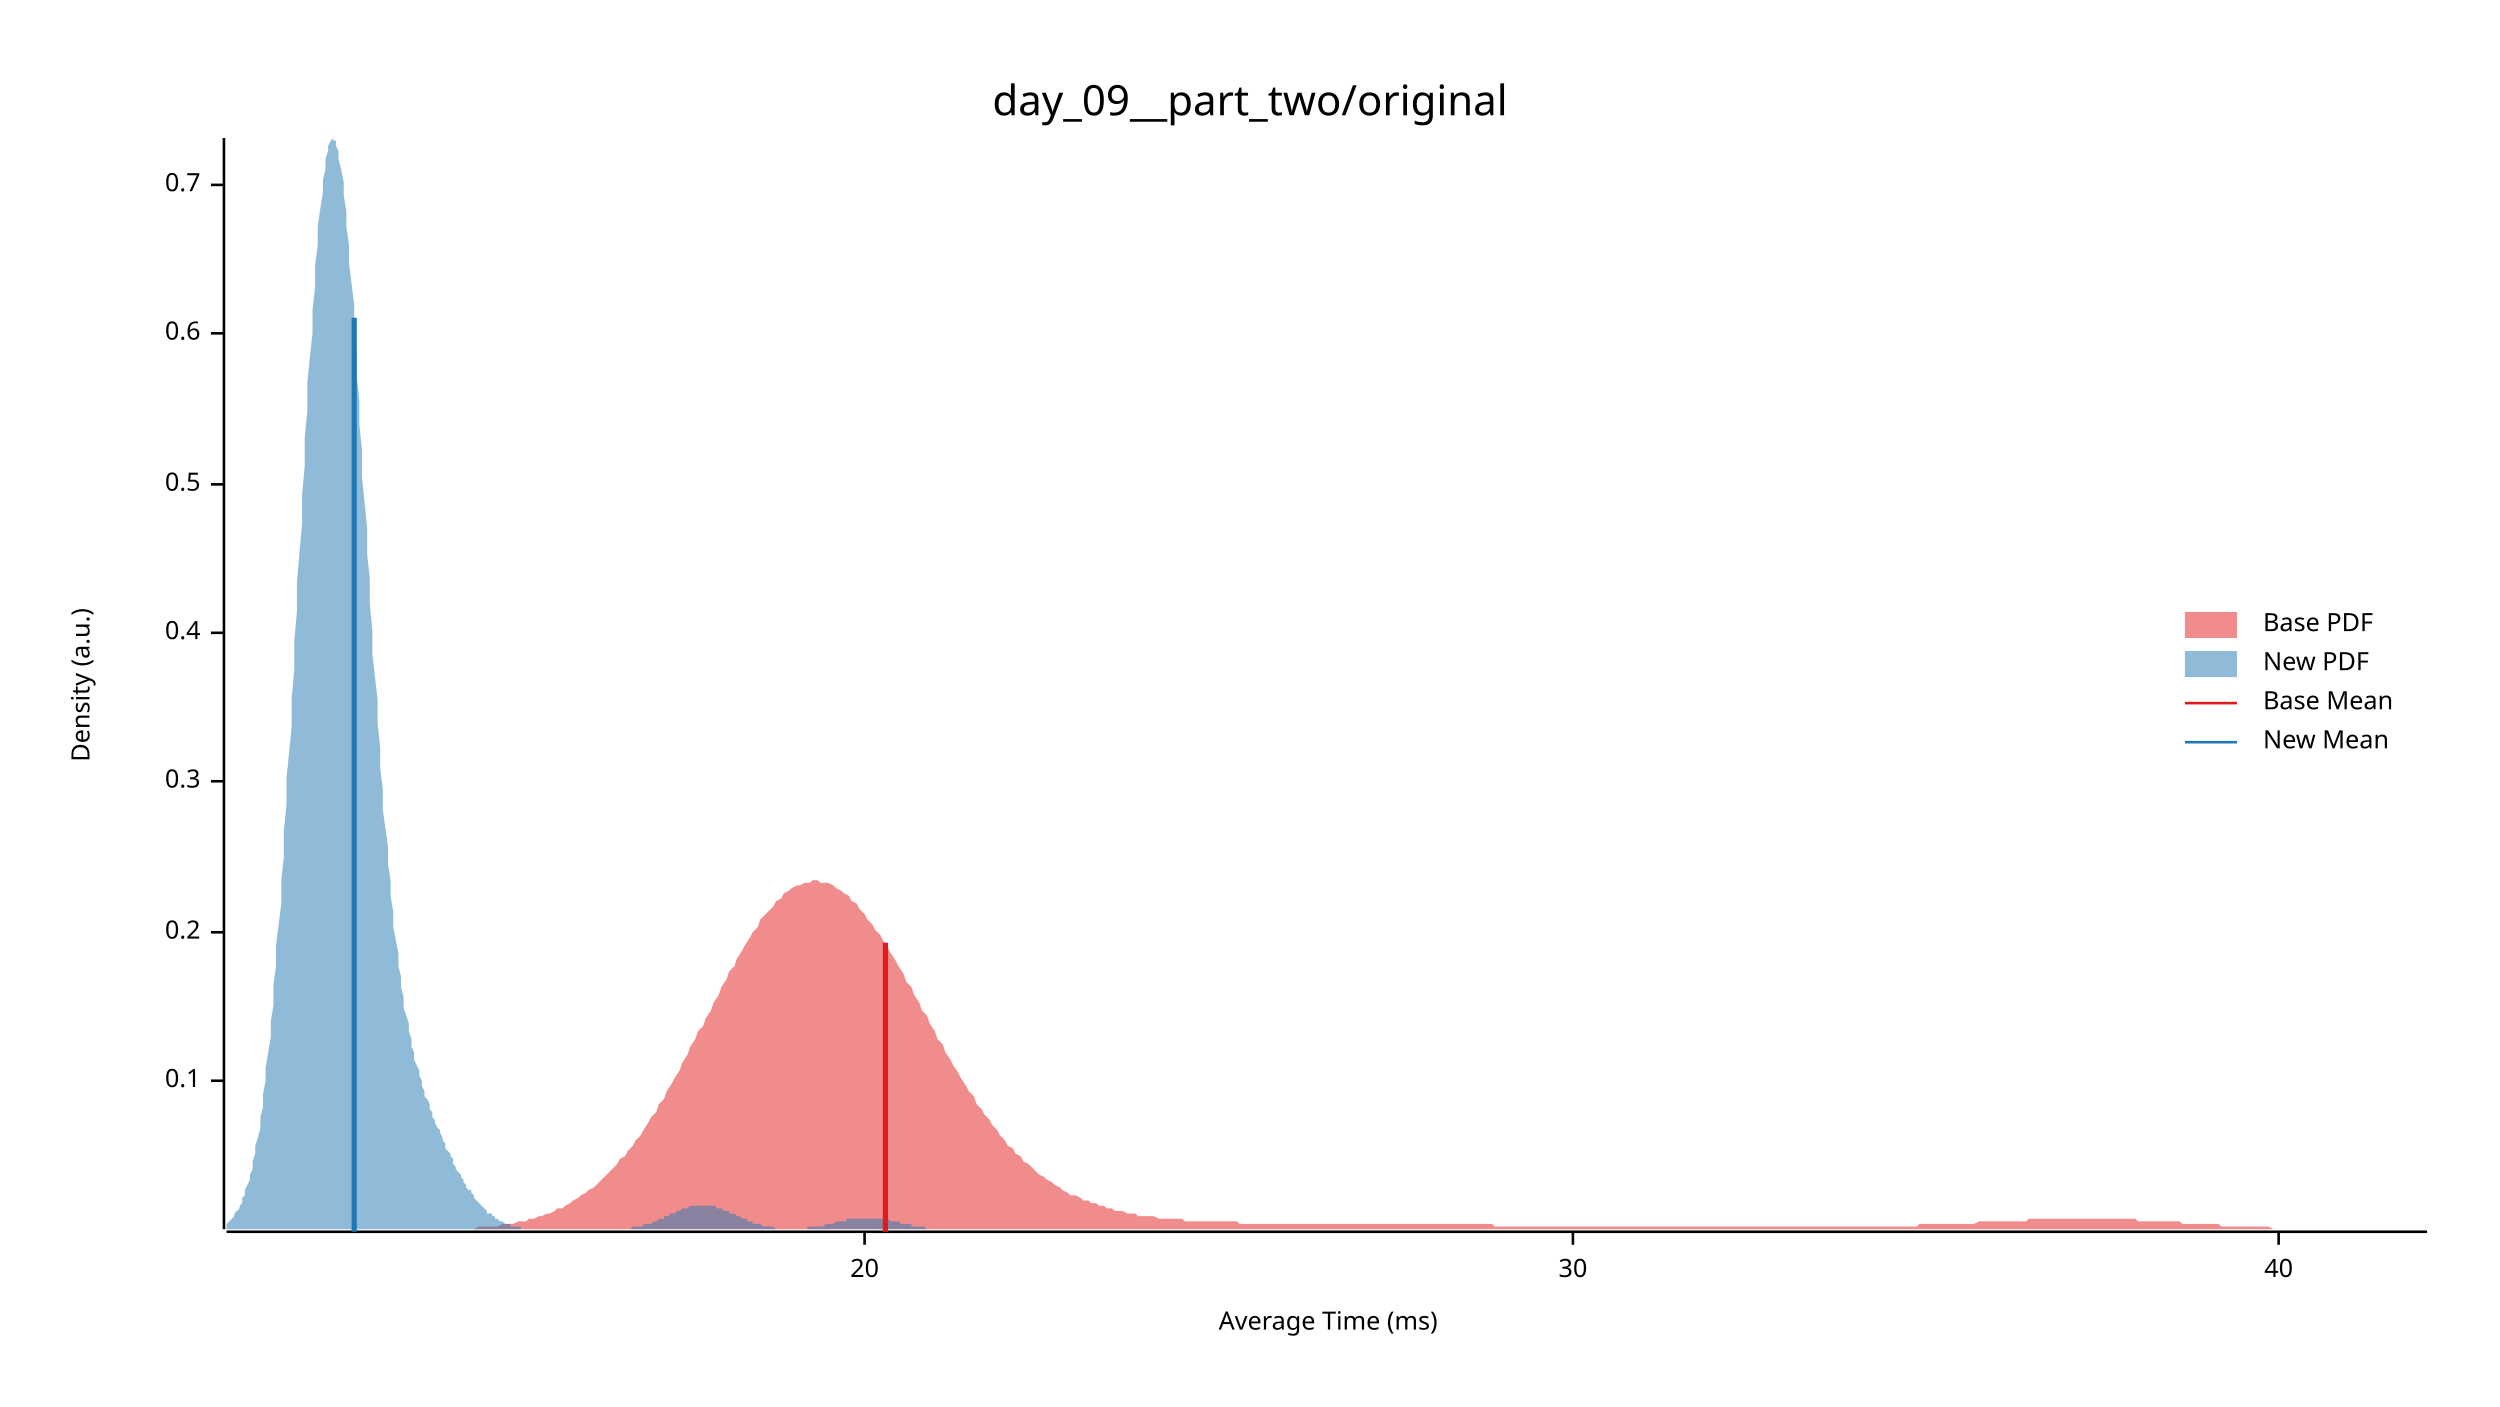
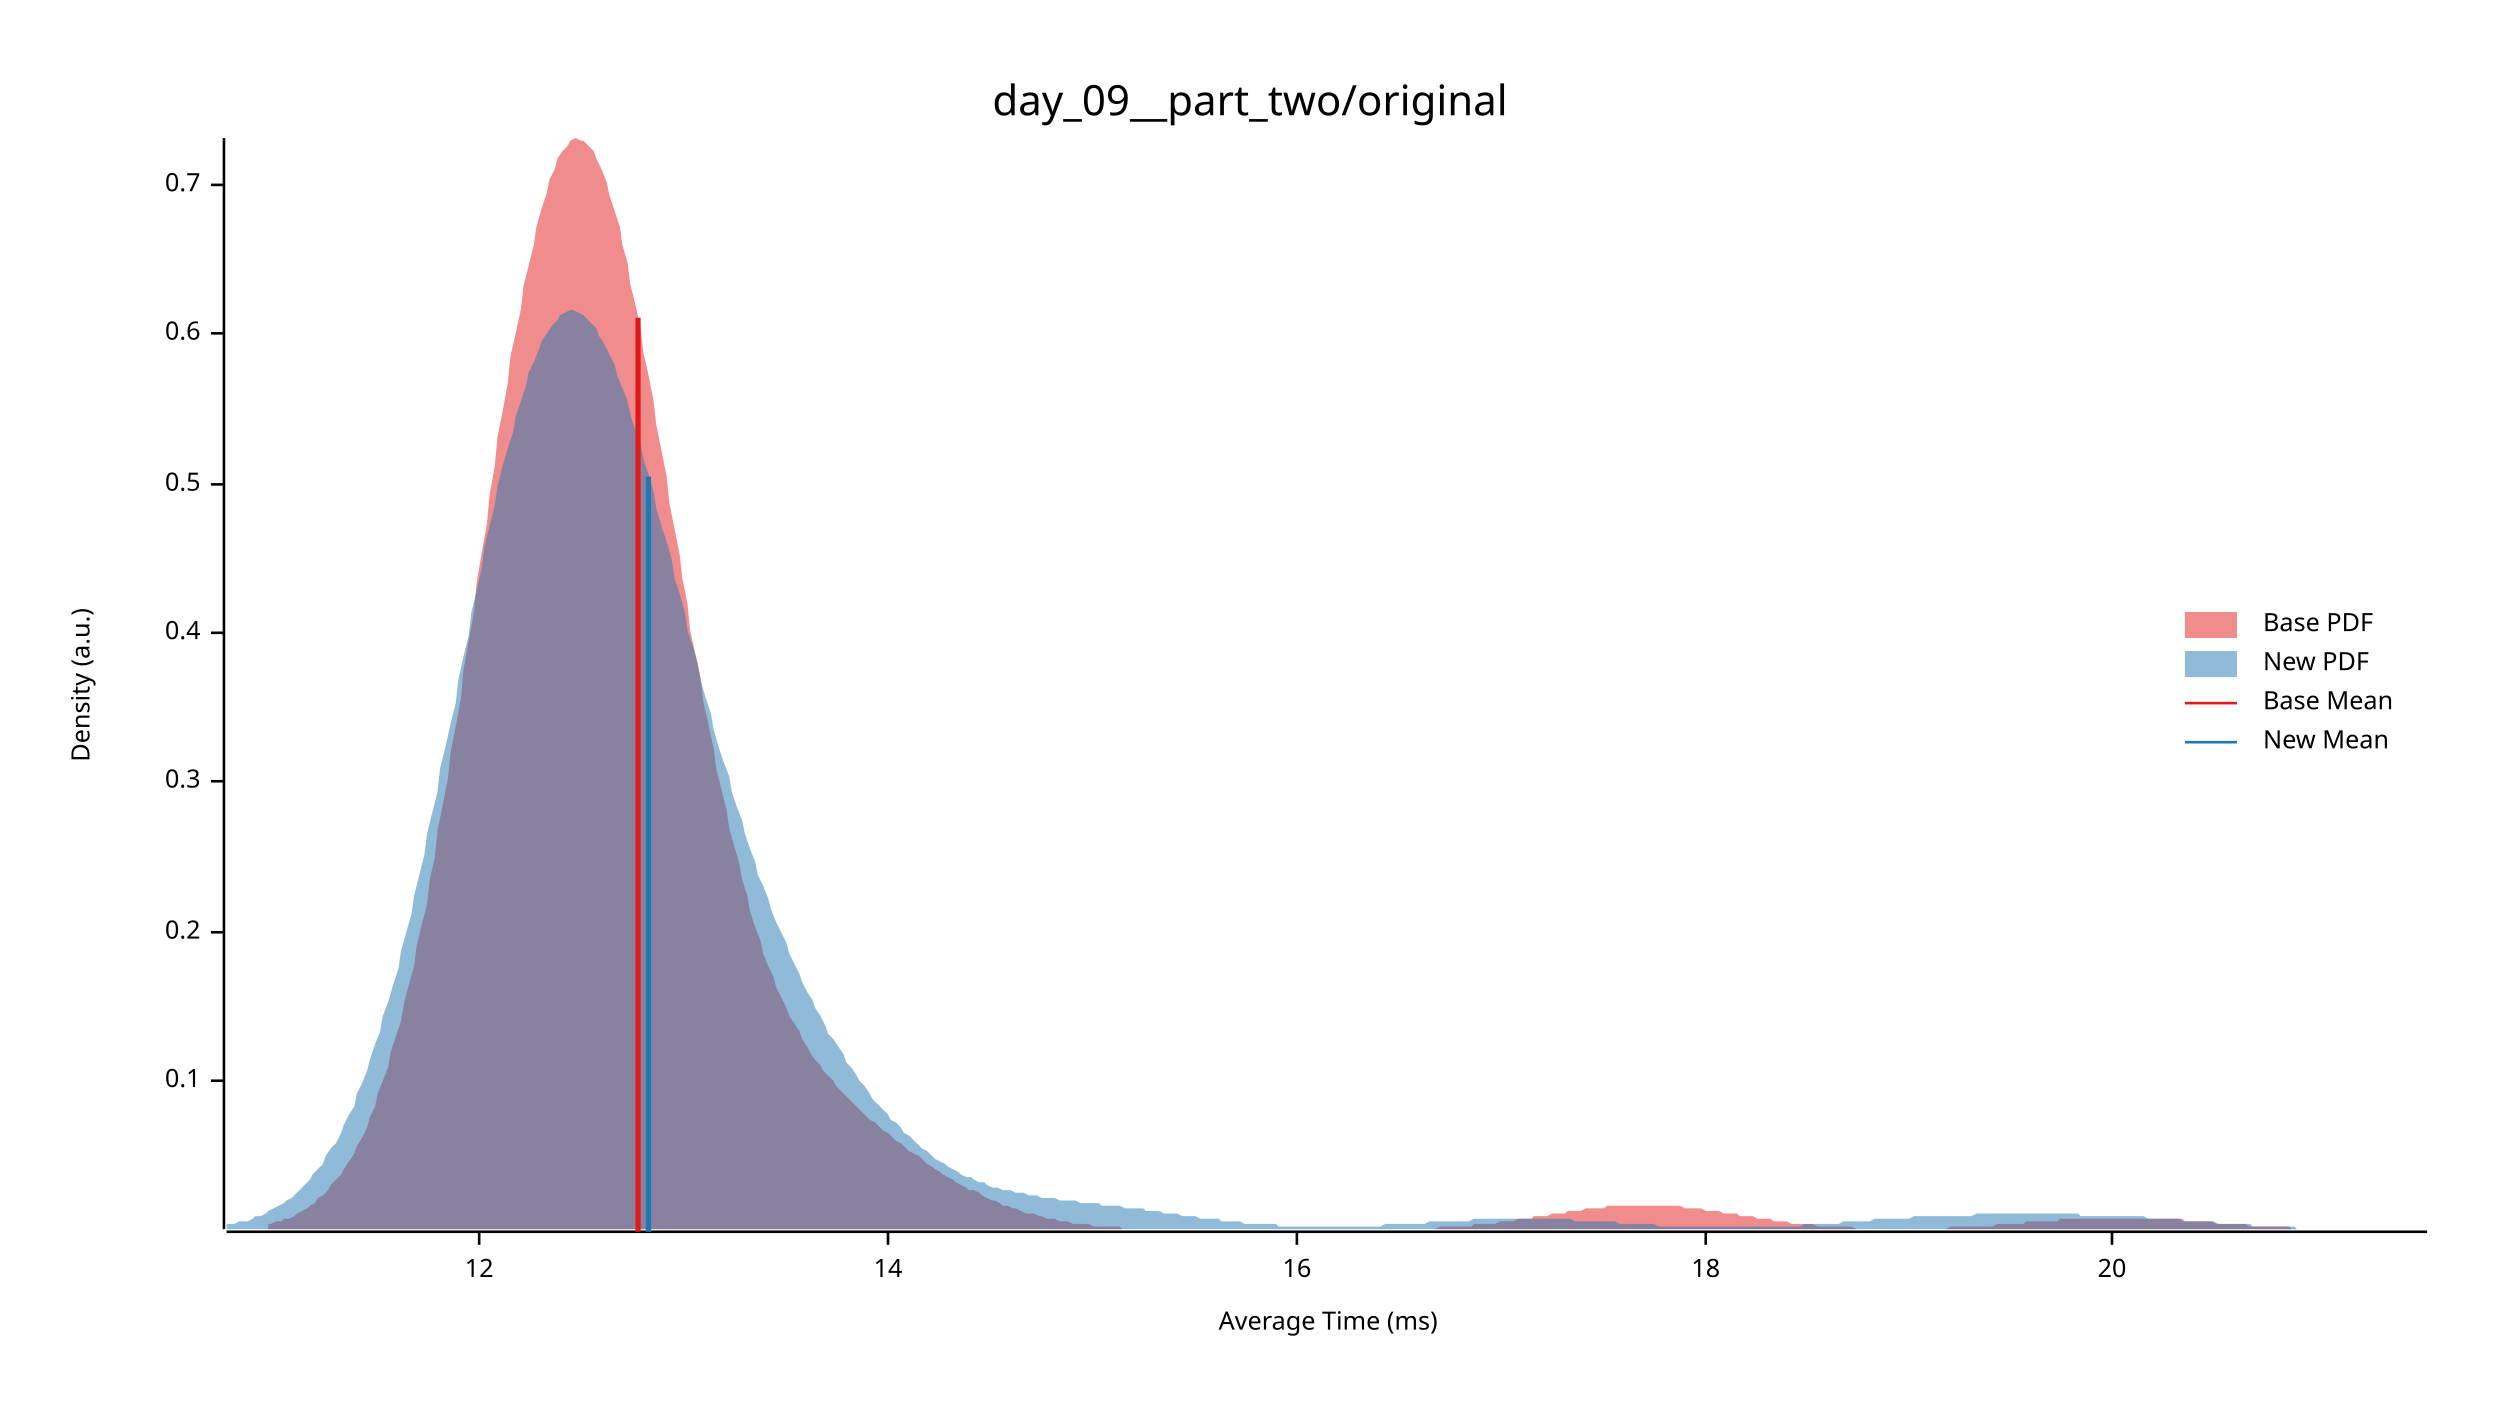
<svg xmlns="http://www.w3.org/2000/svg" width="960" height="540" viewBox="0 0 960 540">
  <text x="480" y="32" dy="0.76em" text-anchor="middle" font-family="sans-serif" font-size="16.129" opacity="1" fill="#000000">
day_09__part_two/original
</text>
  <text x="27" y="263" dy="0.76em" text-anchor="middle" font-family="sans-serif" font-size="9.677" opacity="1" fill="#000000" transform="rotate(270, 27, 263)">
Density (a.u.)
</text>
  <text x="510" y="513" dy="-0.5ex" text-anchor="middle" font-family="sans-serif" font-size="9.677" opacity="1" fill="#000000">
Average Time (ms)
</text>
  <polyline fill="none" opacity="1" stroke="#000000" stroke-width="1" points="86,53 86,472 " />
  <text x="77" y="415" dy="0.5ex" text-anchor="end" font-family="sans-serif" font-size="9.677" opacity="1" fill="#000000">
0.1
</text>
  <polyline fill="none" opacity="1" stroke="#000000" stroke-width="1" points="81,415 86,415 " />
  <text x="77" y="358" dy="0.5ex" text-anchor="end" font-family="sans-serif" font-size="9.677" opacity="1" fill="#000000">
0.2
</text>
  <polyline fill="none" opacity="1" stroke="#000000" stroke-width="1" points="81,358 86,358 " />
  <text x="77" y="300" dy="0.5ex" text-anchor="end" font-family="sans-serif" font-size="9.677" opacity="1" fill="#000000">
0.3
</text>
  <polyline fill="none" opacity="1" stroke="#000000" stroke-width="1" points="81,300 86,300 " />
  <text x="77" y="243" dy="0.5ex" text-anchor="end" font-family="sans-serif" font-size="9.677" opacity="1" fill="#000000">
0.4
</text>
  <polyline fill="none" opacity="1" stroke="#000000" stroke-width="1" points="81,243 86,243 " />
  <text x="77" y="186" dy="0.5ex" text-anchor="end" font-family="sans-serif" font-size="9.677" opacity="1" fill="#000000">
0.5
</text>
  <polyline fill="none" opacity="1" stroke="#000000" stroke-width="1" points="81,186 86,186 " />
  <text x="77" y="128" dy="0.5ex" text-anchor="end" font-family="sans-serif" font-size="9.677" opacity="1" fill="#000000">
0.6
</text>
  <polyline fill="none" opacity="1" stroke="#000000" stroke-width="1" points="81,128 86,128 " />
  <text x="77" y="71" dy="0.5ex" text-anchor="end" font-family="sans-serif" font-size="9.677" opacity="1" fill="#000000">
0.7
</text>
  <polyline fill="none" opacity="1" stroke="#000000" stroke-width="1" points="81,71 86,71 " />
  <polyline fill="none" opacity="1" stroke="#000000" stroke-width="1" points="87,473 932,473 " />
-   <text x="332" y="483" dy="0.76em" text-anchor="middle" font-family="sans-serif" font-size="9.677" opacity="1" fill="#000000">
+   <text x="184" y="483" dy="0.76em" text-anchor="middle" font-family="sans-serif" font-size="9.677" opacity="1" fill="#000000">
+ 12
+ </text>
+   <polyline fill="none" opacity="1" stroke="#000000" stroke-width="1" points="184,473 184,478 " />
+   <text x="341" y="483" dy="0.76em" text-anchor="middle" font-family="sans-serif" font-size="9.677" opacity="1" fill="#000000">
+ 14
+ </text>
+   <polyline fill="none" opacity="1" stroke="#000000" stroke-width="1" points="341,473 341,478 " />
+   <text x="498" y="483" dy="0.76em" text-anchor="middle" font-family="sans-serif" font-size="9.677" opacity="1" fill="#000000">
+ 16
+ </text>
+   <polyline fill="none" opacity="1" stroke="#000000" stroke-width="1" points="498,473 498,478 " />
+   <text x="655" y="483" dy="0.76em" text-anchor="middle" font-family="sans-serif" font-size="9.677" opacity="1" fill="#000000">
+ 18
+ </text>
+   <polyline fill="none" opacity="1" stroke="#000000" stroke-width="1" points="655,473 655,478 " />
+   <text x="811" y="483" dy="0.76em" text-anchor="middle" font-family="sans-serif" font-size="9.677" opacity="1" fill="#000000">
20
</text>
-   <polyline fill="none" opacity="1" stroke="#000000" stroke-width="1" points="332,473 332,478 " />
-   <text x="604" y="483" dy="0.76em" text-anchor="middle" font-family="sans-serif" font-size="9.677" opacity="1" fill="#000000">
- 30
- </text>
-   <polyline fill="none" opacity="1" stroke="#000000" stroke-width="1" points="604,473 604,478 " />
-   <text x="875" y="483" dy="0.76em" text-anchor="middle" font-family="sans-serif" font-size="9.677" opacity="1" fill="#000000">
- 40
- </text>
-   <polyline fill="none" opacity="1" stroke="#000000" stroke-width="1" points="875,473 875,478 " />
-   <polygon opacity="0.5" fill="#E31A1C" points="179,472 181,472 182,472 184,471 185,471 187,471 188,471 190,471 191,471 193,470 194,470 196,470 197,470 199,469 200,469 202,469 203,468 205,468 207,467 208,467 210,466 211,466 213,465 214,464 216,464 217,463 219,462 220,461 222,460 223,459 225,458 226,457 228,456 229,455 231,453 232,452 234,450 235,449 237,447 238,445 240,444 241,442 243,440 244,438 246,436 247,434 249,431 250,429 252,427 253,424 255,422 256,419 258,416 259,414 261,411 262,408 264,405 265,402 267,399 268,396 270,394 271,391 273,388 274,385 276,382 277,379 279,376 280,373 282,371 283,368 285,365 286,363 288,360 289,358 291,356 292,353 294,351 295,350 297,348 298,346 300,345 301,343 303,342 304,341 306,340 307,340 309,339 311,339 312,338 314,338 315,339 317,339 318,339 320,340 321,341 323,342 324,343 326,344 327,346 329,347 330,349 332,351 333,353 335,355 336,357 338,359 339,361 341,364 342,366 344,369 345,371 347,374 348,377 350,379 351,382 353,385 354,388 356,390 357,393 359,396 360,399 362,401 363,404 365,407 366,409 368,412 369,414 371,417 372,419 374,421 375,424 377,426 378,428 380,430 381,432 383,434 384,436 386,438 387,440 389,441 390,443 392,444 393,446 395,447 396,448 398,450 399,451 401,452 402,453 404,454 405,455 407,456 408,457 410,458 411,459 413,459 415,460 416,461 418,461 419,462 421,462 422,463 424,463 425,464 427,464 428,465 430,465 431,465 433,466 434,466 436,466 437,467 439,467 440,467 442,467 443,467 445,468 446,468 448,468 449,468 451,468 452,468 454,468 455,469 457,469 458,469 460,469 461,469 463,469 464,469 466,469 467,469 469,469 470,469 472,469 473,469 475,469 476,470 478,470 479,470 481,470 482,470 484,470 485,470 487,470 488,470 490,470 491,470 493,470 494,470 496,470 497,470 499,470 500,470 502,470 503,470 505,470 506,470 508,470 509,470 511,470 512,470 514,470 515,470 517,470 519,470 520,470 522,470 523,470 525,470 526,470 528,470 529,470 531,470 532,470 534,470 535,470 537,470 538,470 540,470 541,470 543,470 544,470 546,470 547,470 549,470 550,470 552,470 553,470 555,470 556,470 558,470 559,470 561,470 562,470 564,470 565,470 567,470 568,470 570,470 571,470 573,470 574,471 576,471 577,471 579,471 580,471 582,471 583,471 585,471 586,471 588,471 589,471 591,471 592,471 594,471 595,471 597,471 598,471 600,471 601,471 603,471 604,471 606,471 607,471 609,471 610,471 612,471 613,471 615,471 616,471 618,471 619,471 621,471 623,471 624,471 626,471 627,471 629,471 630,471 632,471 633,471 635,471 636,471 638,471 639,471 641,471 642,471 644,471 645,471 647,471 648,471 650,471 651,471 653,471 654,471 656,471 657,471 659,471 660,471 662,471 663,471 665,471 666,471 668,471 669,471 671,471 672,471 674,471 675,471 677,471 678,471 680,471 681,471 683,471 684,471 686,471 687,471 689,471 690,471 692,471 693,471 695,471 696,471 698,471 699,471 701,471 702,471 704,471 705,471 707,471 708,471 710,471 711,471 713,471 714,471 716,471 717,471 719,471 720,471 722,471 723,471 725,471 727,471 728,471 730,471 731,471 733,471 734,471 736,471 737,470 739,470 740,470 742,470 743,470 745,470 746,470 748,470 749,470 751,470 752,470 754,470 755,470 757,470 758,470 760,469 761,469 763,469 764,469 766,469 767,469 769,469 770,469 772,469 773,469 775,469 776,469 778,469 779,468 781,468 782,468 784,468 785,468 787,468 788,468 790,468 791,468 793,468 794,468 796,468 797,468 799,468 800,468 802,468 803,468 805,468 806,468 808,468 809,468 811,468 812,468 814,468 815,468 817,468 818,468 820,468 821,469 823,469 824,469 826,469 827,469 829,469 831,469 832,469 834,469 835,469 837,469 838,470 840,470 841,470 843,470 844,470 846,470 847,470 849,470 850,470 852,470 853,471 855,471 856,471 858,471 859,471 861,471 862,471 864,471 865,471 867,471 868,471 870,471 871,471 873,472 874,472 876,472 877,472 879,472 880,472 882,472 883,472 885,472 886,472 888,472 889,472 891,472 892,472 894,472 895,472 897,472 898,472 900,472 901,472 903,472 904,472 906,472 907,472 909,472 910,472 912,472 913,472 915,472 916,472 918,472 919,472 921,472 922,472 924,472 925,472 927,472 928,472 930,472 932,472 932,472 179,472 " />
-   <polygon opacity="0.5" fill="#1F78B4" points="87,470 87,470 88,469 88,469 89,468 89,468 90,467 90,466 91,465 92,464 92,463 93,462 93,460 94,459 94,457 95,455 96,453 96,451 97,449 97,446 98,443 98,440 99,437 100,433 100,429 101,425 101,420 102,415 102,410 103,404 104,398 104,392 105,386 105,378 106,371 106,363 107,355 108,347 108,338 109,329 109,319 110,309 110,299 111,289 112,279 112,268 113,257 113,246 114,235 114,224 115,212 116,201 116,190 117,179 117,168 118,158 118,147 119,137 120,128 120,119 121,110 121,102 122,94 122,87 123,80 124,74 124,69 125,65 125,61 126,58 126,56 127,54 128,53 128,54 129,54 129,56 130,58 130,61 131,65 132,70 132,75 133,81 133,87 134,94 134,101 135,109 136,117 136,126 137,135 137,144 138,154 138,163 139,173 139,183 140,193 141,203 141,213 142,222 142,232 143,242 143,251 144,260 145,269 145,278 146,287 146,295 147,303 147,311 148,318 149,325 149,332 150,338 150,344 151,350 151,356 152,361 153,366 153,371 154,375 154,379 155,383 155,387 156,390 157,393 157,396 158,399 158,402 159,404 159,407 160,409 161,411 161,413 162,415 162,417 163,419 163,421 164,422 165,424 165,426 166,427 166,429 167,430 167,431 168,433 169,434 169,435 170,437 170,438 171,439 171,441 172,442 173,443 173,444 174,445 174,447 175,448 175,449 176,450 177,451 177,452 178,453 178,454 179,455 179,456 180,457 181,457 181,458 182,459 182,460 183,461 183,461 184,462 185,463 185,463 186,464 186,464 187,465 187,466 188,466 189,466 189,467 190,467 190,468 191,468 191,468 192,469 192,469 193,469 194,470 194,470 195,470 195,470 196,470 196,471 197,471 198,471 198,471 199,471 199,471 200,471 200,472 201,472 202,472 202,472 203,472 203,472 204,472 204,472 205,472 206,472 206,472 207,472 207,472 208,472 208,472 209,472 210,472 210,472 211,472 211,472 212,472 212,472 213,472 214,472 214,472 215,472 215,472 216,472 216,472 217,472 218,472 218,472 219,472 219,472 220,472 220,472 221,472 222,472 222,472 223,472 223,472 224,472 224,472 225,472 226,472 226,472 227,472 227,472 228,472 228,472 229,472 230,472 230,472 231,472 231,472 232,472 232,472 233,472 234,472 234,472 235,472 235,472 236,472 236,472 237,472 238,472 238,472 239,472 239,472 240,472 240,472 241,472 241,472 242,472 243,471 243,471 244,471 244,471 245,471 245,471 246,471 247,471 247,470 248,470 248,470 249,470 249,470 250,470 251,469 251,469 252,469 252,469 253,468 253,468 254,468 255,468 255,467 256,467 256,467 257,467 257,466 258,466 259,466 259,466 260,465 260,465 261,465 261,465 262,464 263,464 263,464 264,464 264,464 265,463 265,463 266,463 267,463 267,463 268,463 268,463 269,463 269,463 270,463 271,463 271,463 272,463 272,463 273,463 273,463 274,463 275,463 275,464 276,464 276,464 277,464 277,464 278,465 279,465 279,465 280,465 280,466 281,466 281,466 282,466 283,467 283,467 284,467 284,467 285,468 285,468 286,468 287,468 287,469 288,469 288,469 289,469 289,470 290,470 290,470 291,470 292,470 292,470 293,471 293,471 294,471 294,471 295,471 296,471 296,471 297,471 297,471 298,472 298,472 299,472 300,472 300,472 301,472 301,472 302,472 302,472 303,472 304,472 304,472 305,472 305,472 306,472 306,472 307,472 308,472 308,472 309,472 309,472 310,472 310,471 311,471 312,471 312,471 313,471 313,471 314,471 314,471 315,471 316,471 316,471 317,470 317,470 318,470 318,470 319,470 320,470 320,470 321,469 321,469 322,469 322,469 323,469 324,469 324,469 325,469 325,468 326,468 326,468 327,468 328,468 328,468 329,468 329,468 330,468 330,468 331,468 332,468 332,468 333,468 333,468 334,468 334,468 335,468 336,468 336,468 337,468 337,468 338,468 338,468 339,468 340,468 340,468 341,468 341,468 342,469 342,469 343,469 343,469 344,469 345,469 345,469 346,470 346,470 347,470 347,470 348,470 349,470 349,470 350,470 350,471 351,471 351,471 352,471 353,471 353,471 354,471 354,471 355,471 355,471 356,472 357,472 357,472 358,472 358,472 359,472 359,472 360,472 361,472 361,472 362,472 362,472 363,472 363,472 364,472 365,472 365,472 366,472 366,472 367,472 367,472 368,472 369,472 369,472 370,472 370,472 371,472 371,472 87,472 " />
-   <polyline fill="none" opacity="1" stroke="#E31A1C" stroke-width="2" points="340,473 340,362 " />
-   <polyline fill="none" opacity="1" stroke="#1F78B4" stroke-width="2" points="136,473 136,122 " />
+   <polyline fill="none" opacity="1" stroke="#000000" stroke-width="1" points="811,473 811,478 " />
+   <polygon opacity="0.5" fill="#E31A1C" points="103,470 104,470 106,469 108,469 109,468 111,468 113,467 114,466 116,465 118,464 119,463 121,462 122,460 124,459 126,457 127,455 129,453 131,451 132,449 134,446 136,443 137,440 139,437 141,433 142,429 144,425 145,420 147,415 149,410 150,404 152,398 154,392 155,386 157,378 159,371 160,363 162,355 164,347 165,338 167,329 168,319 170,309 172,299 173,289 175,279 177,268 178,257 180,246 182,235 183,224 185,212 187,201 188,190 190,179 191,168 193,158 195,147 196,137 198,128 200,119 201,110 203,102 205,94 206,87 208,80 210,74 211,69 213,65 214,61 216,58 218,56 219,54 221,53 223,54 224,54 226,56 228,58 229,61 231,65 233,70 234,75 236,81 238,87 239,94 241,101 242,109 244,117 246,126 247,135 249,144 251,154 252,163 254,173 256,183 257,193 259,203 261,213 262,222 264,232 265,242 267,251 269,260 270,269 272,278 274,287 275,295 277,303 279,311 280,318 282,325 284,332 285,338 287,344 288,350 290,356 292,361 293,366 295,371 297,375 298,379 300,383 302,387 303,390 305,393 307,396 308,399 310,402 311,404 313,407 315,409 316,411 318,413 320,415 321,417 323,419 325,421 326,422 328,424 330,426 331,427 333,429 334,430 336,431 338,433 339,434 341,435 343,437 344,438 346,439 348,441 349,442 351,443 353,444 354,445 356,447 358,448 359,449 361,450 362,451 364,452 366,453 367,454 369,455 371,456 372,457 374,457 376,458 377,459 379,460 381,461 382,461 384,462 385,463 387,463 389,464 390,464 392,465 394,466 395,466 397,466 399,467 400,467 402,468 404,468 405,468 407,469 408,469 410,469 412,470 413,470 415,470 417,470 418,470 420,471 422,471 423,471 425,471 427,471 428,471 430,471 431,472 433,472 435,472 436,472 438,472 440,472 441,472 443,472 445,472 446,472 448,472 450,472 451,472 453,472 454,472 456,472 458,472 459,472 461,472 463,472 464,472 466,472 468,472 469,472 471,472 473,472 474,472 476,472 478,472 479,472 481,472 482,472 484,472 486,472 487,472 489,472 491,472 492,472 494,472 496,472 497,472 499,472 501,472 502,472 504,472 505,472 507,472 509,472 510,472 512,472 514,472 515,472 517,472 519,472 520,472 522,472 524,472 525,472 527,472 528,472 530,472 532,472 533,472 535,472 537,472 538,472 540,472 542,472 543,472 545,472 547,472 548,472 550,472 551,472 553,471 555,471 556,471 558,471 560,471 561,471 563,471 565,471 566,470 568,470 570,470 571,470 573,470 574,470 576,469 578,469 579,469 581,469 583,468 584,468 586,468 588,468 589,467 591,467 593,467 594,467 596,466 598,466 599,466 601,466 602,465 604,465 606,465 607,465 609,464 611,464 612,464 614,464 616,464 617,463 619,463 621,463 622,463 624,463 625,463 627,463 629,463 630,463 632,463 634,463 635,463 637,463 639,463 640,463 642,463 644,463 645,463 647,464 648,464 650,464 652,464 653,464 655,465 657,465 658,465 660,465 662,466 663,466 665,466 667,466 668,467 670,467 671,467 673,467 675,468 676,468 678,468 680,468 681,469 683,469 685,469 686,469 688,470 690,470 691,470 693,470 694,470 696,470 698,471 699,471 701,471 703,471 704,471 706,471 708,471 709,471 711,471 713,472 714,472 716,472 718,472 719,472 721,472 722,472 724,472 726,472 727,472 729,472 731,472 732,472 734,472 736,472 737,472 739,472 741,472 742,472 744,472 745,472 747,472 749,471 750,471 752,471 754,471 755,471 757,471 759,471 760,471 762,471 764,471 765,471 767,470 768,470 770,470 772,470 773,470 775,470 777,470 778,469 780,469 782,469 783,469 785,469 787,469 788,469 790,469 791,468 793,468 795,468 796,468 798,468 800,468 801,468 803,468 805,468 806,468 808,468 810,468 811,468 813,468 814,468 816,468 818,468 819,468 821,468 823,468 824,468 826,468 828,468 829,468 831,468 833,468 834,468 836,468 838,468 839,469 841,469 842,469 844,469 846,469 847,469 849,469 851,470 852,470 854,470 856,470 857,470 859,470 861,470 862,470 864,471 865,471 867,471 869,471 870,471 872,471 874,471 875,471 877,471 879,471 880,472 882,472 884,472 885,472 887,472 888,472 890,472 892,472 893,472 895,472 897,472 898,472 900,472 902,472 903,472 905,472 907,472 908,472 910,472 911,472 913,472 915,472 916,472 918,472 920,472 921,472 923,472 923,472 103,472 " />
+   <polygon opacity="0.5" fill="#1F78B4" points="87,470 88,470 90,470 92,469 93,469 95,469 97,468 98,467 100,467 102,466 103,465 105,464 107,463 109,462 110,461 112,460 114,458 115,457 117,455 119,453 120,451 122,449 124,447 125,444 127,441 129,439 131,435 132,432 134,428 136,425 137,420 139,416 141,411 142,407 144,401 146,396 147,390 149,385 151,378 153,372 154,365 156,358 158,351 159,344 161,336 163,328 164,320 166,312 168,304 169,295 171,287 173,278 175,270 176,261 178,252 180,244 181,235 183,227 185,218 186,210 188,202 190,194 191,187 193,179 195,172 197,166 198,160 200,154 202,148 203,143 205,139 207,134 208,131 210,128 212,125 214,123 215,121 217,120 219,119 220,119 222,120 224,121 225,122 227,124 229,126 230,129 232,132 234,136 236,140 237,144 239,149 241,154 242,159 244,165 246,170 247,176 249,182 251,189 252,195 254,202 256,208 258,215 259,222 261,228 263,235 264,242 266,248 268,255 269,261 271,268 273,274 274,280 276,287 278,293 280,298 281,304 283,310 285,315 286,320 288,326 290,331 291,336 293,340 295,345 296,349 298,354 300,358 302,362 303,366 305,370 307,374 308,377 310,381 312,384 313,387 315,390 317,394 318,397 320,399 322,402 324,405 325,408 327,410 329,413 330,415 332,417 334,420 335,422 337,424 339,426 341,428 342,430 344,431 346,433 347,435 349,436 351,438 352,439 354,441 356,442 357,443 359,445 361,446 363,447 364,448 366,449 368,450 369,451 371,452 373,452 374,453 376,454 378,454 379,455 381,456 383,456 385,457 386,457 388,457 390,458 391,458 393,458 395,459 396,459 398,459 400,460 401,460 403,460 405,460 407,461 408,461 410,461 412,461 413,461 415,462 417,462 418,462 420,462 422,462 423,463 425,463 427,463 429,463 430,463 432,464 434,464 435,464 437,464 439,464 440,465 442,465 444,465 445,465 447,466 449,466 451,466 452,466 454,467 456,467 457,467 459,467 461,468 462,468 464,468 466,468 468,468 469,469 471,469 473,469 474,469 476,469 478,470 479,470 481,470 483,470 484,470 486,470 488,470 490,470 491,471 493,471 495,471 496,471 498,471 500,471 501,471 503,471 505,471 506,471 508,471 510,471 512,471 513,471 515,471 517,471 518,471 520,471 522,471 523,471 525,471 527,471 528,471 530,471 532,470 534,470 535,470 537,470 539,470 540,470 542,470 544,470 545,470 547,470 549,469 550,469 552,469 554,469 556,469 557,469 559,469 561,469 562,469 564,469 566,468 567,468 569,468 571,468 573,468 574,468 576,468 578,468 579,468 581,468 583,468 584,468 586,468 588,468 589,468 591,468 593,468 595,468 596,468 598,468 600,468 601,468 603,468 605,469 606,469 608,469 610,469 611,469 613,469 615,469 617,469 618,469 620,469 622,470 623,470 625,470 627,470 628,470 630,470 632,470 633,470 635,470 637,471 639,471 640,471 642,471 644,471 645,471 647,471 649,471 650,471 652,471 654,471 655,471 657,471 659,471 661,471 662,471 664,471 666,471 667,471 669,471 671,471 672,471 674,471 676,471 677,471 679,471 681,471 683,471 684,471 686,471 688,471 689,471 691,471 693,470 694,470 696,470 698,470 700,470 701,470 703,470 705,470 706,470 708,469 710,469 711,469 713,469 715,469 716,469 718,469 720,468 722,468 723,468 725,468 727,468 728,468 730,468 732,468 733,468 735,467 737,467 738,467 740,467 742,467 744,467 745,467 747,467 749,467 750,467 752,467 754,467 755,467 757,467 759,466 760,466 762,466 764,466 766,466 767,466 769,466 771,466 772,466 774,466 776,466 777,466 779,466 781,466 782,466 784,466 786,466 788,466 789,466 791,466 793,466 794,466 796,466 798,466 799,467 801,467 803,467 804,467 806,467 808,467 810,467 811,467 813,467 815,467 816,467 818,467 820,467 821,467 823,467 825,468 827,468 828,468 830,468 832,468 833,468 835,468 837,468 838,469 840,469 842,469 843,469 845,469 847,469 849,469 850,469 852,470 854,470 855,470 857,470 859,470 860,470 862,470 864,470 865,471 867,471 869,471 871,471 872,471 874,471 876,471 877,471 879,471 881,471 882,472 884,472 886,472 887,472 889,472 891,472 893,472 894,472 896,472 898,472 899,472 901,472 903,472 904,472 906,472 908,472 909,472 911,472 913,472 915,472 916,472 918,472 920,472 921,472 923,472 925,472 926,472 928,472 930,472 932,472 932,472 87,472 " />
+   <polyline fill="none" opacity="1" stroke="#E31A1C" stroke-width="2" points="245,473 245,122 " />
+   <polyline fill="none" opacity="1" stroke="#1F78B4" stroke-width="2" points="249,473 249,183 " />
  <text x="869" y="235" dy="0.76em" text-anchor="start" font-family="sans-serif" font-size="9.677" opacity="1" fill="#000000">
Base PDF
</text>
  <text x="869" y="250" dy="0.76em" text-anchor="start" font-family="sans-serif" font-size="9.677" opacity="1" fill="#000000">
New PDF
</text>
  <text x="869" y="265" dy="0.76em" text-anchor="start" font-family="sans-serif" font-size="9.677" opacity="1" fill="#000000">
Base Mean
</text>
  <text x="869" y="280" dy="0.76em" text-anchor="start" font-family="sans-serif" font-size="9.677" opacity="1" fill="#000000">
New Mean
</text>
  <rect x="839" y="235" width="20" height="10" opacity="0.5" fill="#E31A1C" stroke="none" />
  <rect x="839" y="250" width="20" height="10" opacity="0.5" fill="#1F78B4" stroke="none" />
  <polyline fill="none" opacity="1" stroke="#E31A1C" stroke-width="1" points="839,270 859,270 " />
  <polyline fill="none" opacity="1" stroke="#1F78B4" stroke-width="1" points="839,285 859,285 " />
</svg>
